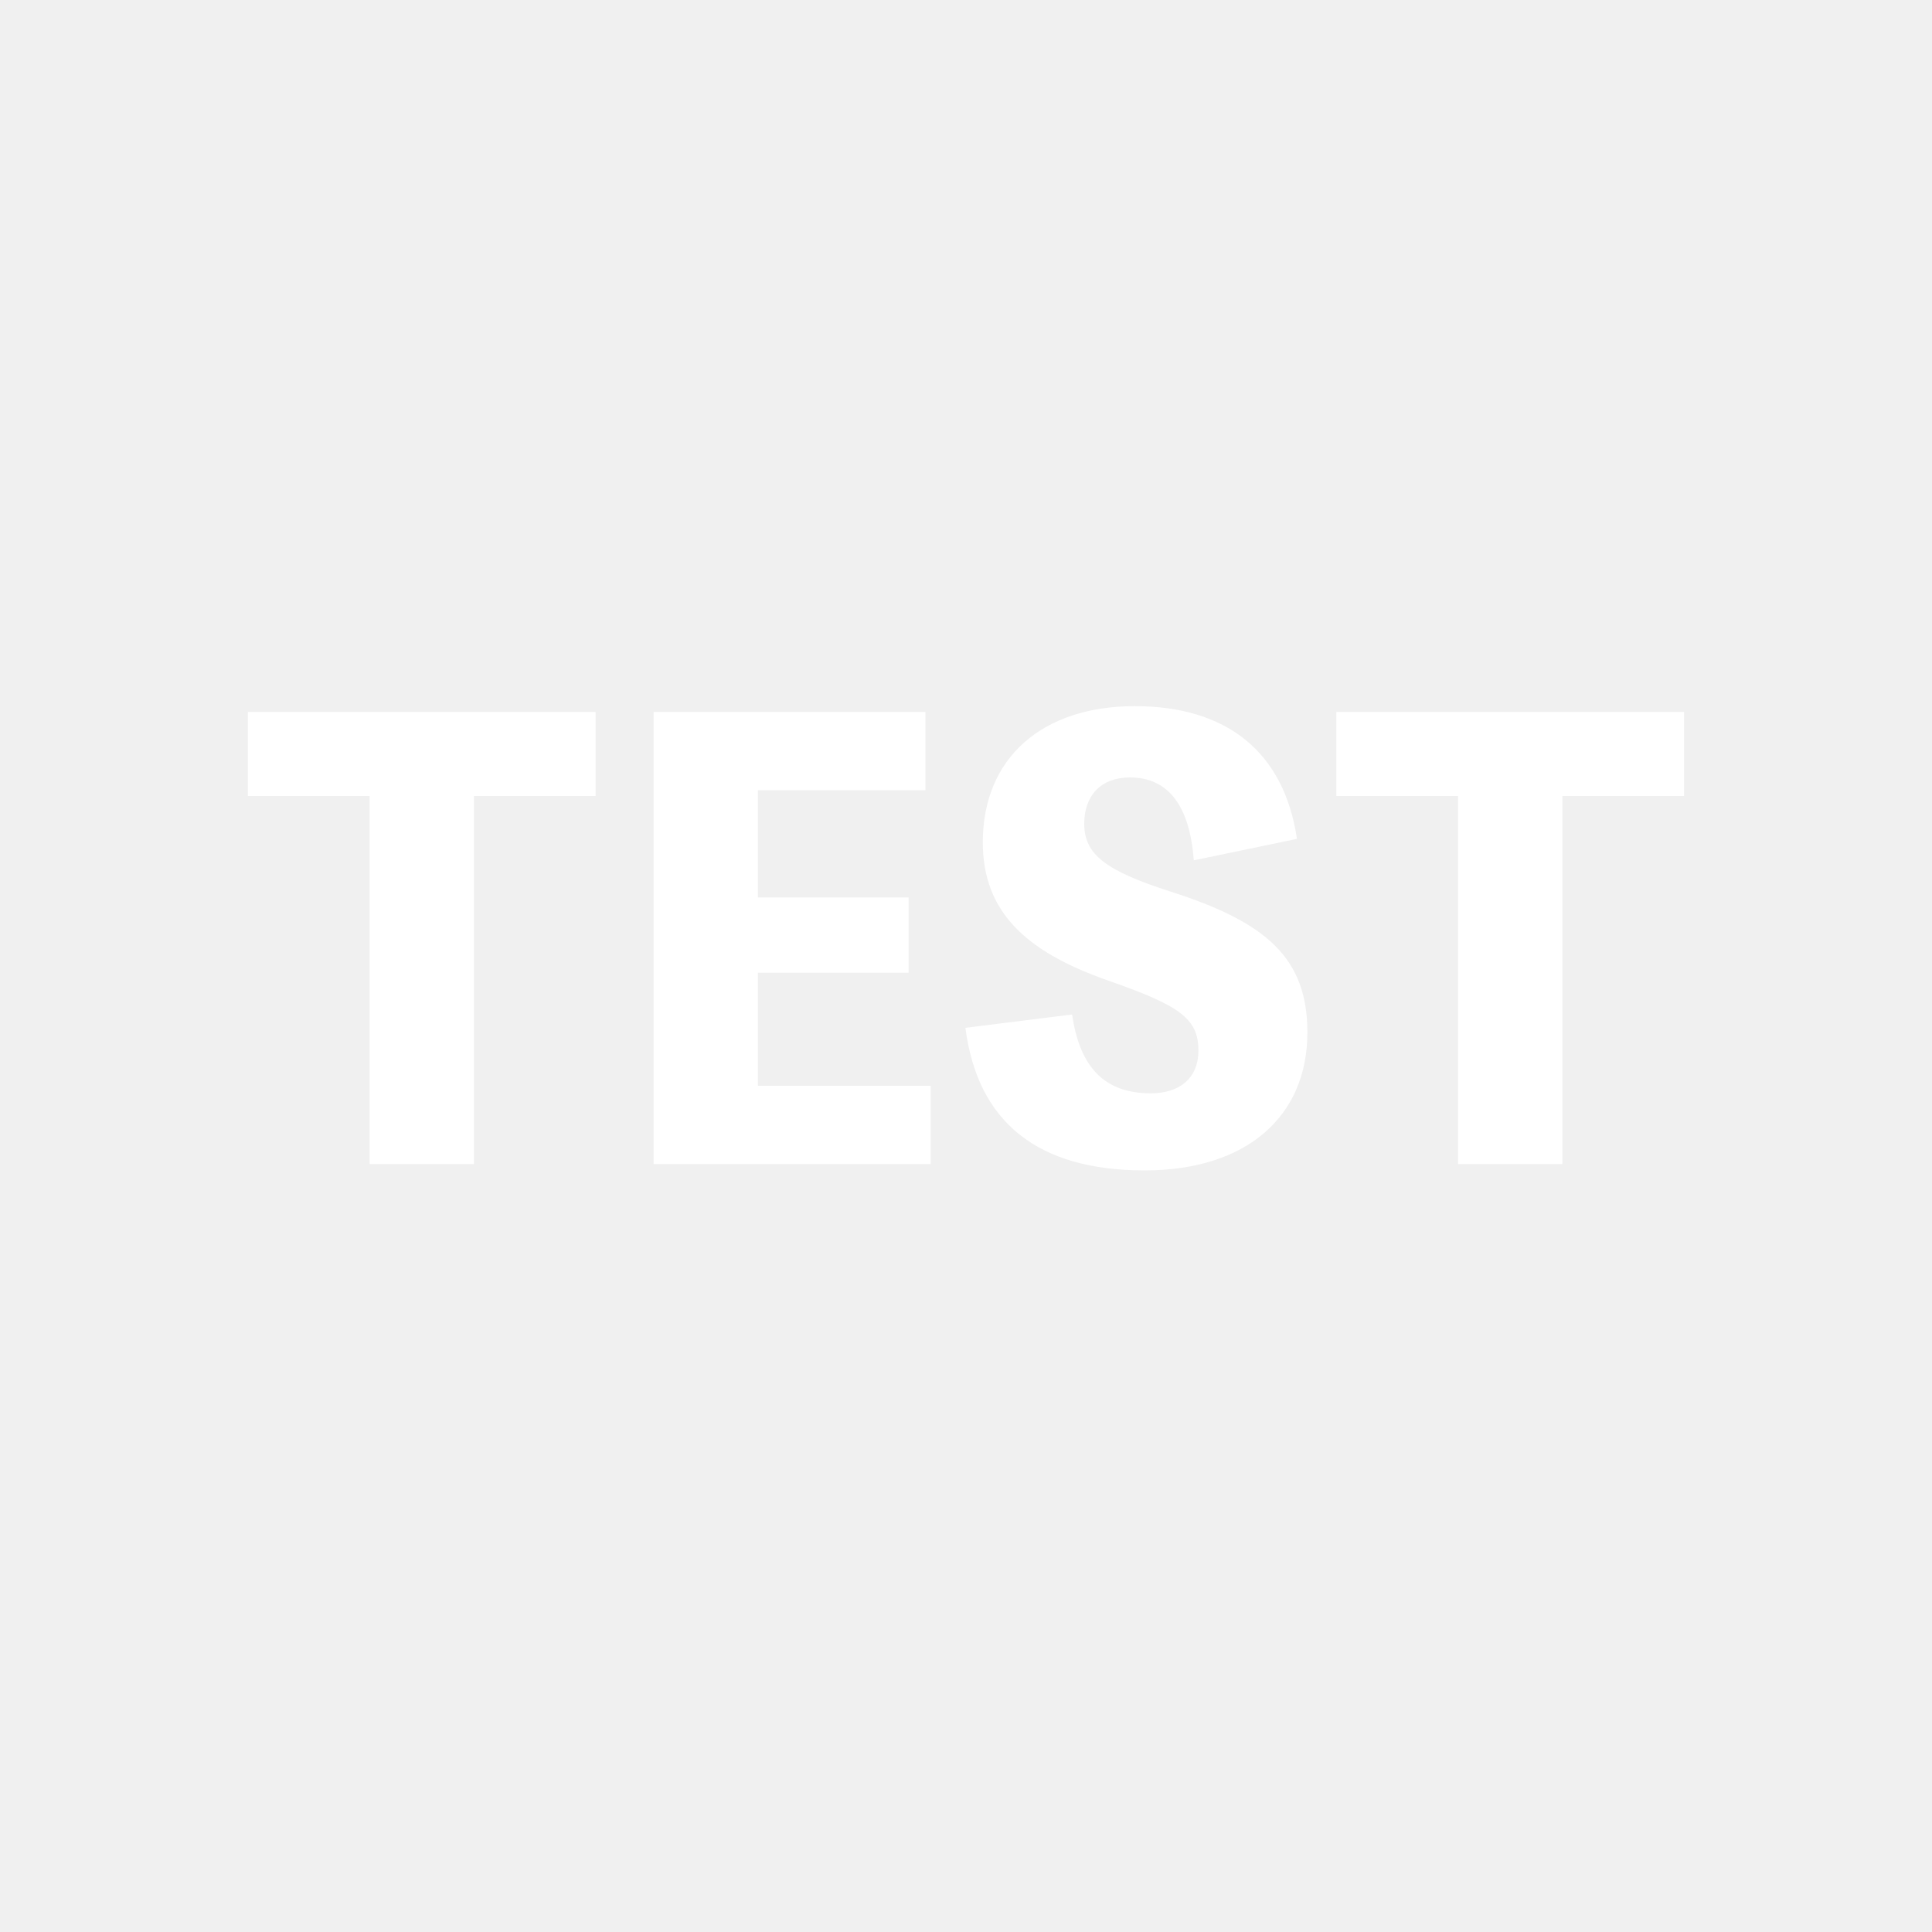
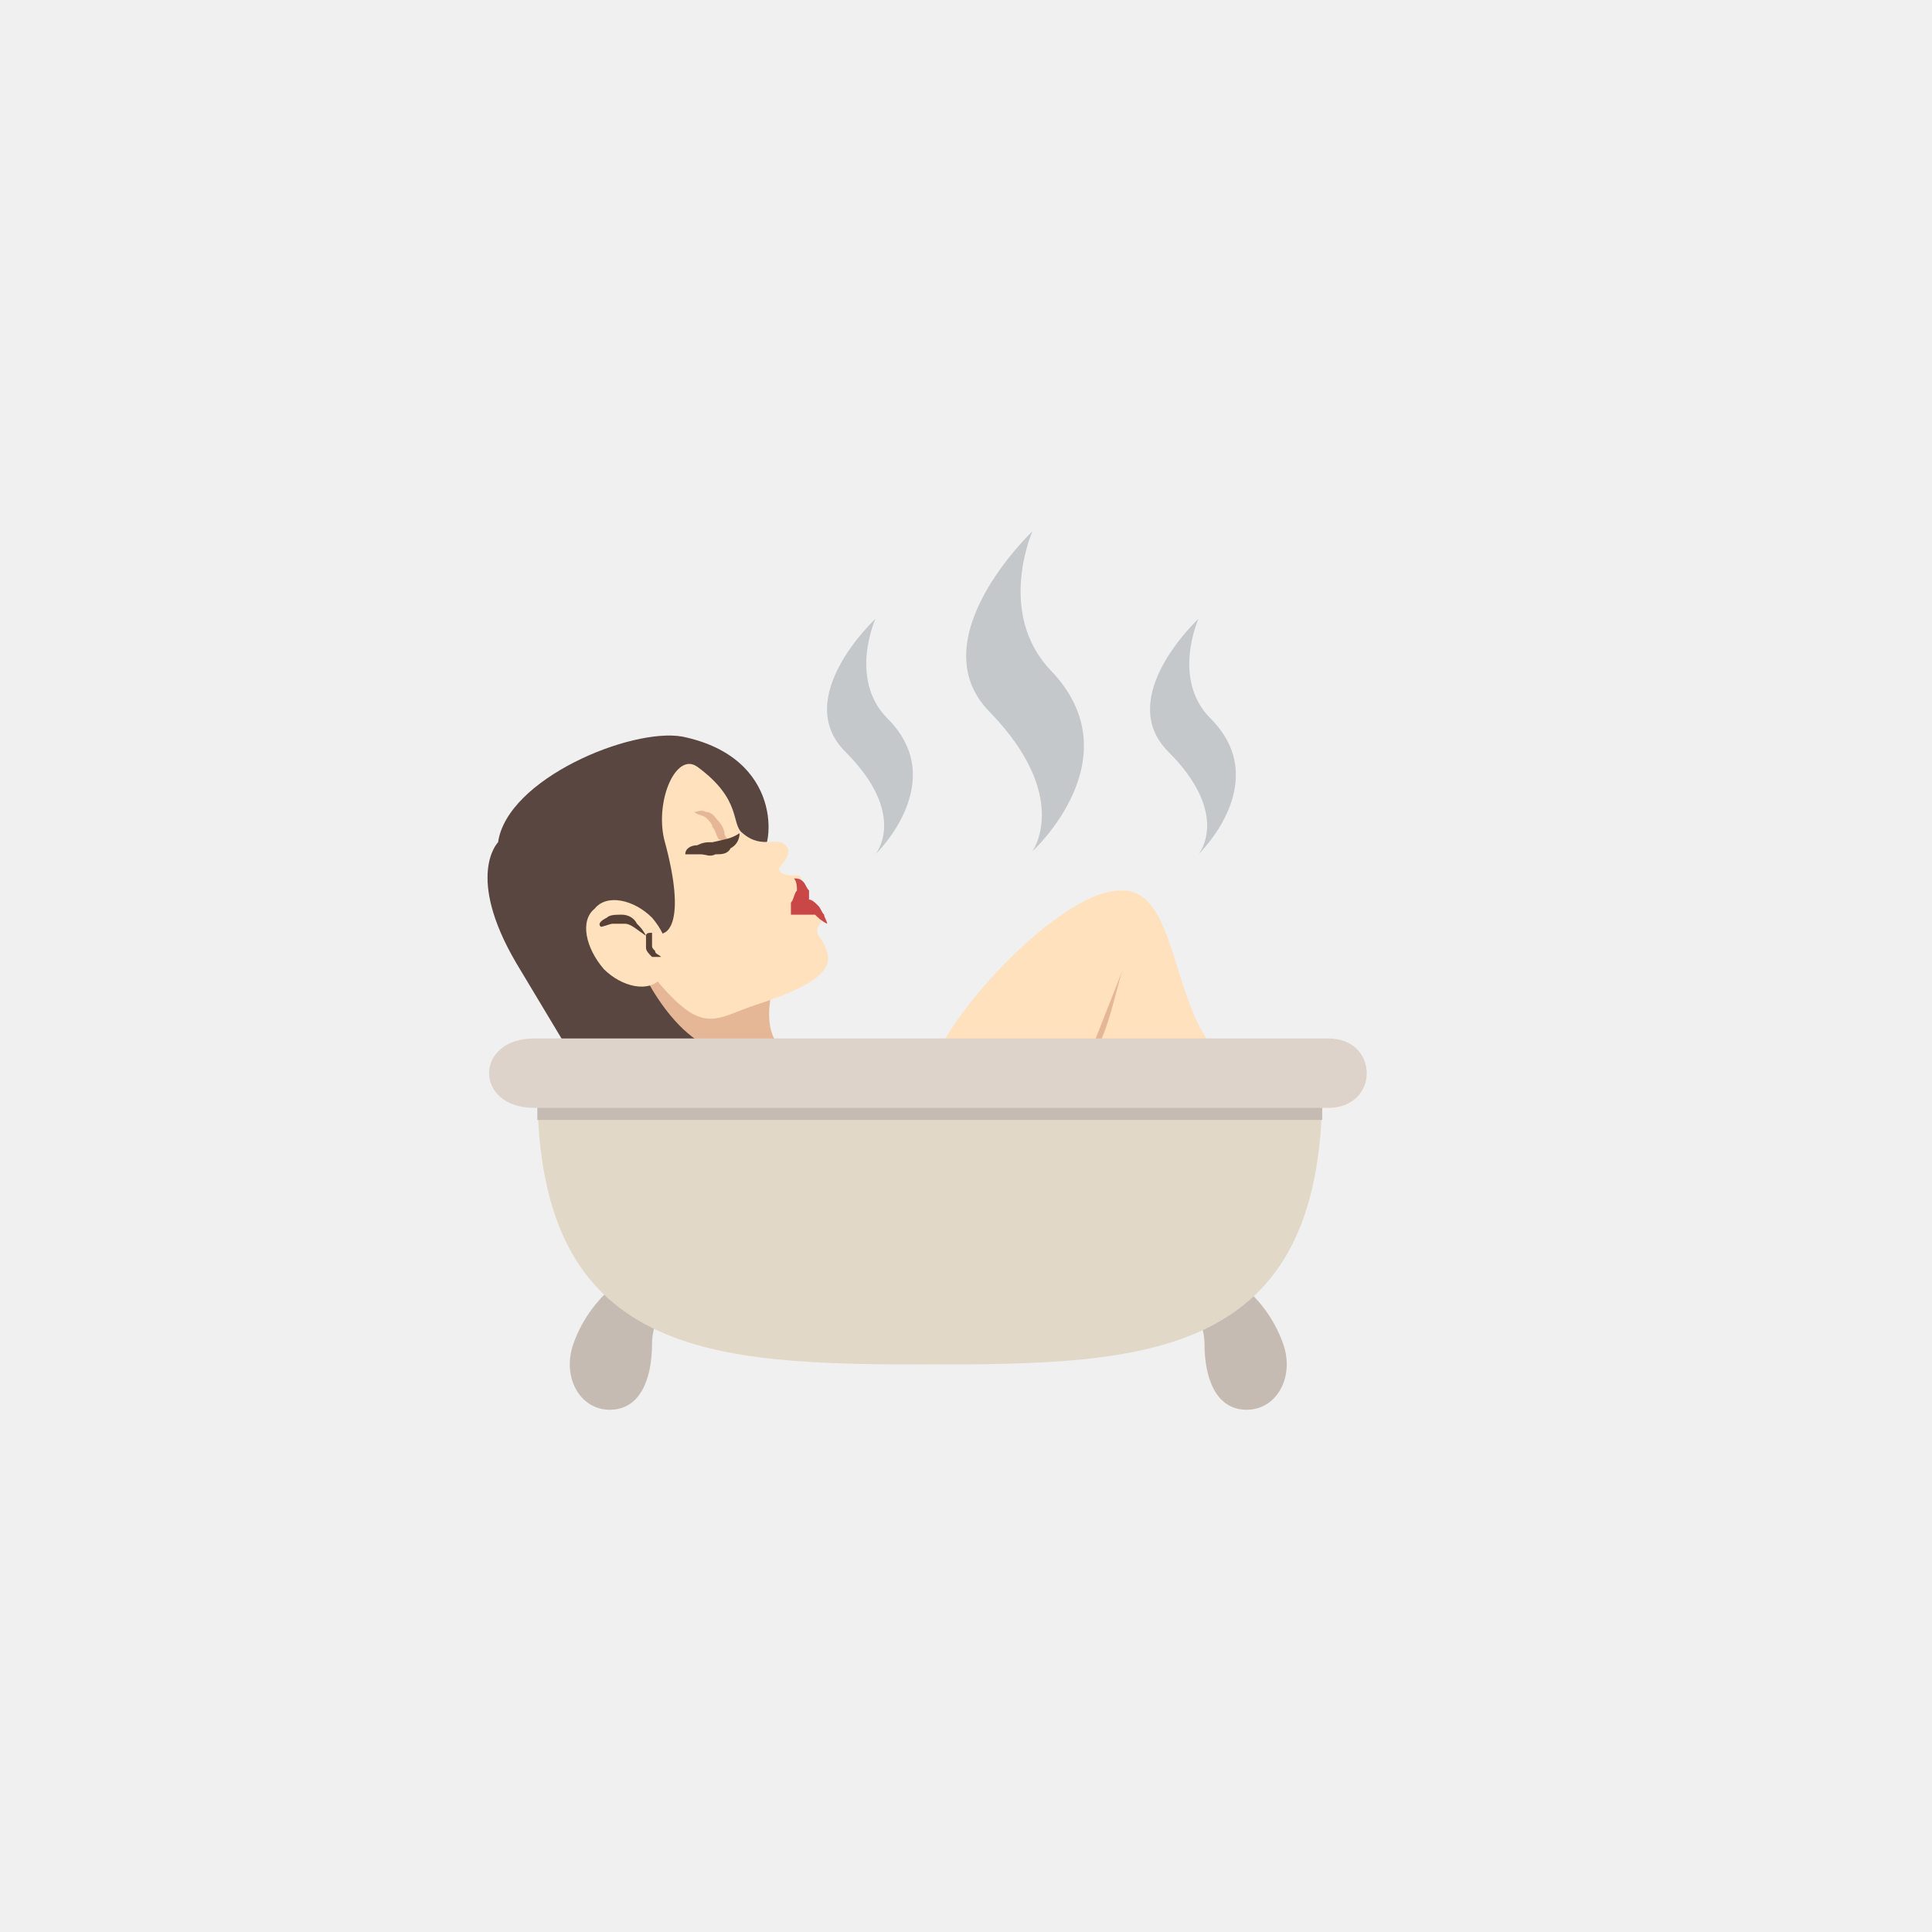
- <svg xmlns="http://www.w3.org/2000/svg" version="1.1" id="レイヤー_1" x="0px" y="0px" viewBox="0 0 500 500" style="enable-background:new 0 0 500 500;" xml:space="preserve">
+ <svg xmlns="http://www.w3.org/2000/svg" version="1.1" id="svgOnsen" x="0px" y="0px" viewBox="0 0 64 64" style="enable-background:new 0 0 64 64;" xml:space="preserve">
  <style type="text/css">
- 	.st0{fill:#fff;}
- </style>
-   <g class="st0">
-     <path d="M154.15,206h-31.5v95.25h-27V206h-31.5v-21.75h90V206z" />
-     <path d="M240.85,281v20.25h-71.7v-117h70.35v20.25h-43.35v27.75h39v19.5h-39V281H240.85z" />
-     <path d="M277.45,262.55c1.95,13.2,7.95,20.4,20.4,20.4c7.05,0,12.3-3.6,12.3-11.1c0-8.4-5.1-11.7-23.55-18.15   c-21.3-7.5-32.25-17.85-32.25-35.7c0-22.05,15.6-35.25,39.3-35.25c24,0,38.7,12,42,34.35l-26.7,5.55   c-1.05-14.1-6.6-21.45-16.5-21.45c-7.65,0-11.85,4.8-11.85,12c0,7.95,5.55,12.15,22.35,17.55c24.9,7.95,35.4,17.25,35.4,36.45   c0,21.75-15.75,35.7-42.15,35.7c-27.6,0-43.2-12.45-46.35-36.9L277.45,262.55z" />
-     <path d="M435.84,206h-31.5v95.25h-27V206h-31.5v-21.75h90V206z" />
+     	.st0{fill:#FFE1BD;}
+     	.st1{fill:#E6B796;}
+     	.st2{fill:#594640;}
+     	.st3{fill:#574137;}
+     	.st4{fill:#C94747;}
+     	.st5{fill:#C6BBB3;}
+     	.st6{fill:#E2D8C7;}
+     	.st7{fill:#DDD3CA;}
+     	.st8{opacity:0.6;}
+     	.st9{fill:#A6AEB0;}
+     </style>
+   <path class="st0" d="M39.9,34.3c1.1,1.8-2,3.2-3.8,3.2c-1.8,0-6-0.6-5.1-2.5c0.9-2,4.3-5.5,6.1-5.5C38.8,29.4,38.8,32.5,39.9,34.3z" />
+   <path class="st1" d="M37.2,32.1c-0.2,0.5-0.6,2.7-1.1,2.8" />
+   <path class="st1" d="M25.7,32.4L20,32.3c0,0,1.7,1.6,2.3,3.9l3.4-1.7C25.2,33.7,25.7,32.4,25.7,32.4z" />
+   <path class="st2" d="M17.1,31.9c-1.7-2.9-0.6-4-0.6-4c0.3-2.1,4.4-3.8,6.1-3.5c3.4,0.7,3,3.7,2.6,3.9l-4.1,3.5c0,0,1.3,3.2,3.4,3.1l-4.1,2.5L17.1,31.9z" />
+   <path class="st0" d="M25,33.3c-1.5,0.5-1.8,1.2-4-1.8l1-0.6c0,0,0.8-0.2,0-3.1c-0.3-1.3,0.4-2.9,1.1-2.4c1.5,1.1,1.1,1.9,1.5,2.2c0.7,0.6,1.2,0,1.5,0.5c0.1,0.3-0.3,0.6-0.3,0.7c0.1,0.2,0.3,0.2,0.6,0.2c0.3,0,0,0.4,0.4,0.8c0.4,0.4,0.5,0.6,0.5,0.6c-0.1,0.2-0.4,0.4-0.1,0.7C27.6,31.8,27.8,32.4,25,33.3z" />
+   <path class="st1" d="M24.2,27.9c-0.1-0.1-0.2-0.2-0.2-0.3c0-0.1-0.1-0.3-0.2-0.4c-0.1-0.1-0.2-0.3-0.4-0.3c-0.2-0.1-0.3,0-0.4,0c0.1,0.1,0.3,0.1,0.4,0.2c0.1,0.1,0.2,0.2,0.2,0.3c0.1,0.1,0.1,0.2,0.2,0.4C23.9,27.8,24.1,28,24.2,27.9z" />
+   <path class="st0" d="M20,32.1c0.6,0.6,1.5,0.8,1.9,0.3c0.4-0.5,0.3-1.3-0.3-2c-0.6-0.6-1.5-0.8-1.9-0.3C19.2,30.5,19.4,31.4,20,32.1z" />
+   <path class="st3" d="M20.1,30.4c0.1-0.1,0.3-0.1,0.5-0.1c0.2,0,0.4,0.1,0.5,0.3c0.1,0.1,0.2,0.2,0.3,0.4c0-0.1,0.1-0.1,0.2-0.1c0,0.1,0,0.2,0,0.2c0,0.1,0,0.1,0,0.2c0,0.1,0,0.1,0.1,0.2c0,0.1,0.1,0.1,0.2,0.2c-0.1,0-0.2,0-0.3,0c-0.1-0.1-0.2-0.2-0.2-0.3c0-0.1,0-0.2,0-0.3c0,0,0,0,0-0.1c-0.3-0.2-0.5-0.4-0.7-0.4c-0.1,0-0.3,0-0.4,0c-0.1,0-0.3,0.1-0.4,0.1C19.8,30.6,19.9,30.5,20.1,30.4z" />
+   <path class="st4" d="M26.2,29.9c0.1-0.1,0.1-0.3,0.2-0.4c0-0.1,0-0.3-0.1-0.4c0.1,0,0.2,0,0.3,0.1c0.1,0.1,0.1,0.2,0.2,0.3c0,0.1,0,0.2,0,0.3c0.1,0,0.2,0.1,0.3,0.2c0.1,0.1,0.1,0.2,0.2,0.3c0,0.1,0.1,0.2,0.1,0.3c-0.2-0.1-0.3-0.2-0.4-0.3c-0.1,0-0.1,0-0.2,0c-0.1,0-0.1,0-0.2,0l-0.4,0L26.2,29.9z" />
+   <path class="st3" d="M22.7,28.3c0.2,0,0.3,0,0.5,0c0.2,0,0.3,0.1,0.5,0c0.2,0,0.4,0,0.5-0.2c0.2-0.1,0.3-0.3,0.3-0.5c-0.3,0.2-0.5,0.2-0.9,0.3c-0.2,0-0.3,0-0.5,0.1C22.9,28,22.7,28.1,22.7,28.3z" />
+   <path class="st5" d="M21.6,44.5c0,1.2-0.4,2.2-1.4,2.2c-1,0-1.6-1.1-1.2-2.2c0.6-1.7,2.2-2.7,3.1-2.7C23,41.8,21.6,43.3,21.6,44.5z" />
+   <path class="st5" d="M39.9,44.5c0,1.2,0.4,2.2,1.4,2.2s1.6-1.1,1.2-2.2c-0.6-1.7-2.2-2.7-3.1-2.7C38.4,41.8,39.9,43.3,39.9,44.5z" />
+   <path class="st6" d="M43.8,36.1c0,8.9-5.8,9.1-13,9.1s-13-0.2-13-9.1H43.8z" />
+   <rect x="17.8" y="36.5" class="st5" width="26" height="0.6" />
+   <path class="st7" d="M44,36.7H17.7c-2,0-2-2.3,0-2.3H44C45.7,34.4,45.7,36.7,44,36.7z" />
+   <g class="st8">
+     <path class="st9" d="M34.8,22.2c-1.8-1.9-0.6-4.6-0.6-4.6s-3.8,3.6-1.4,6c2.7,2.8,1.4,4.6,1.4,4.6S37.6,25.1,34.8,22.2z" />
+     <path class="st9" d="M29.4,23.8c-1.3-1.3-0.4-3.3-0.4-3.3s-2.8,2.6-1,4.4c2.1,2.1,1,3.4,1,3.4S31.5,25.9,29.4,23.8z" />
+     <path class="st9" d="M40.1,23.8c-1.3-1.3-0.4-3.3-0.4-3.3s-2.8,2.6-1,4.4c2.1,2.1,1,3.4,1,3.4S42.2,25.9,40.1,23.8z" />
  </g>
</svg>
